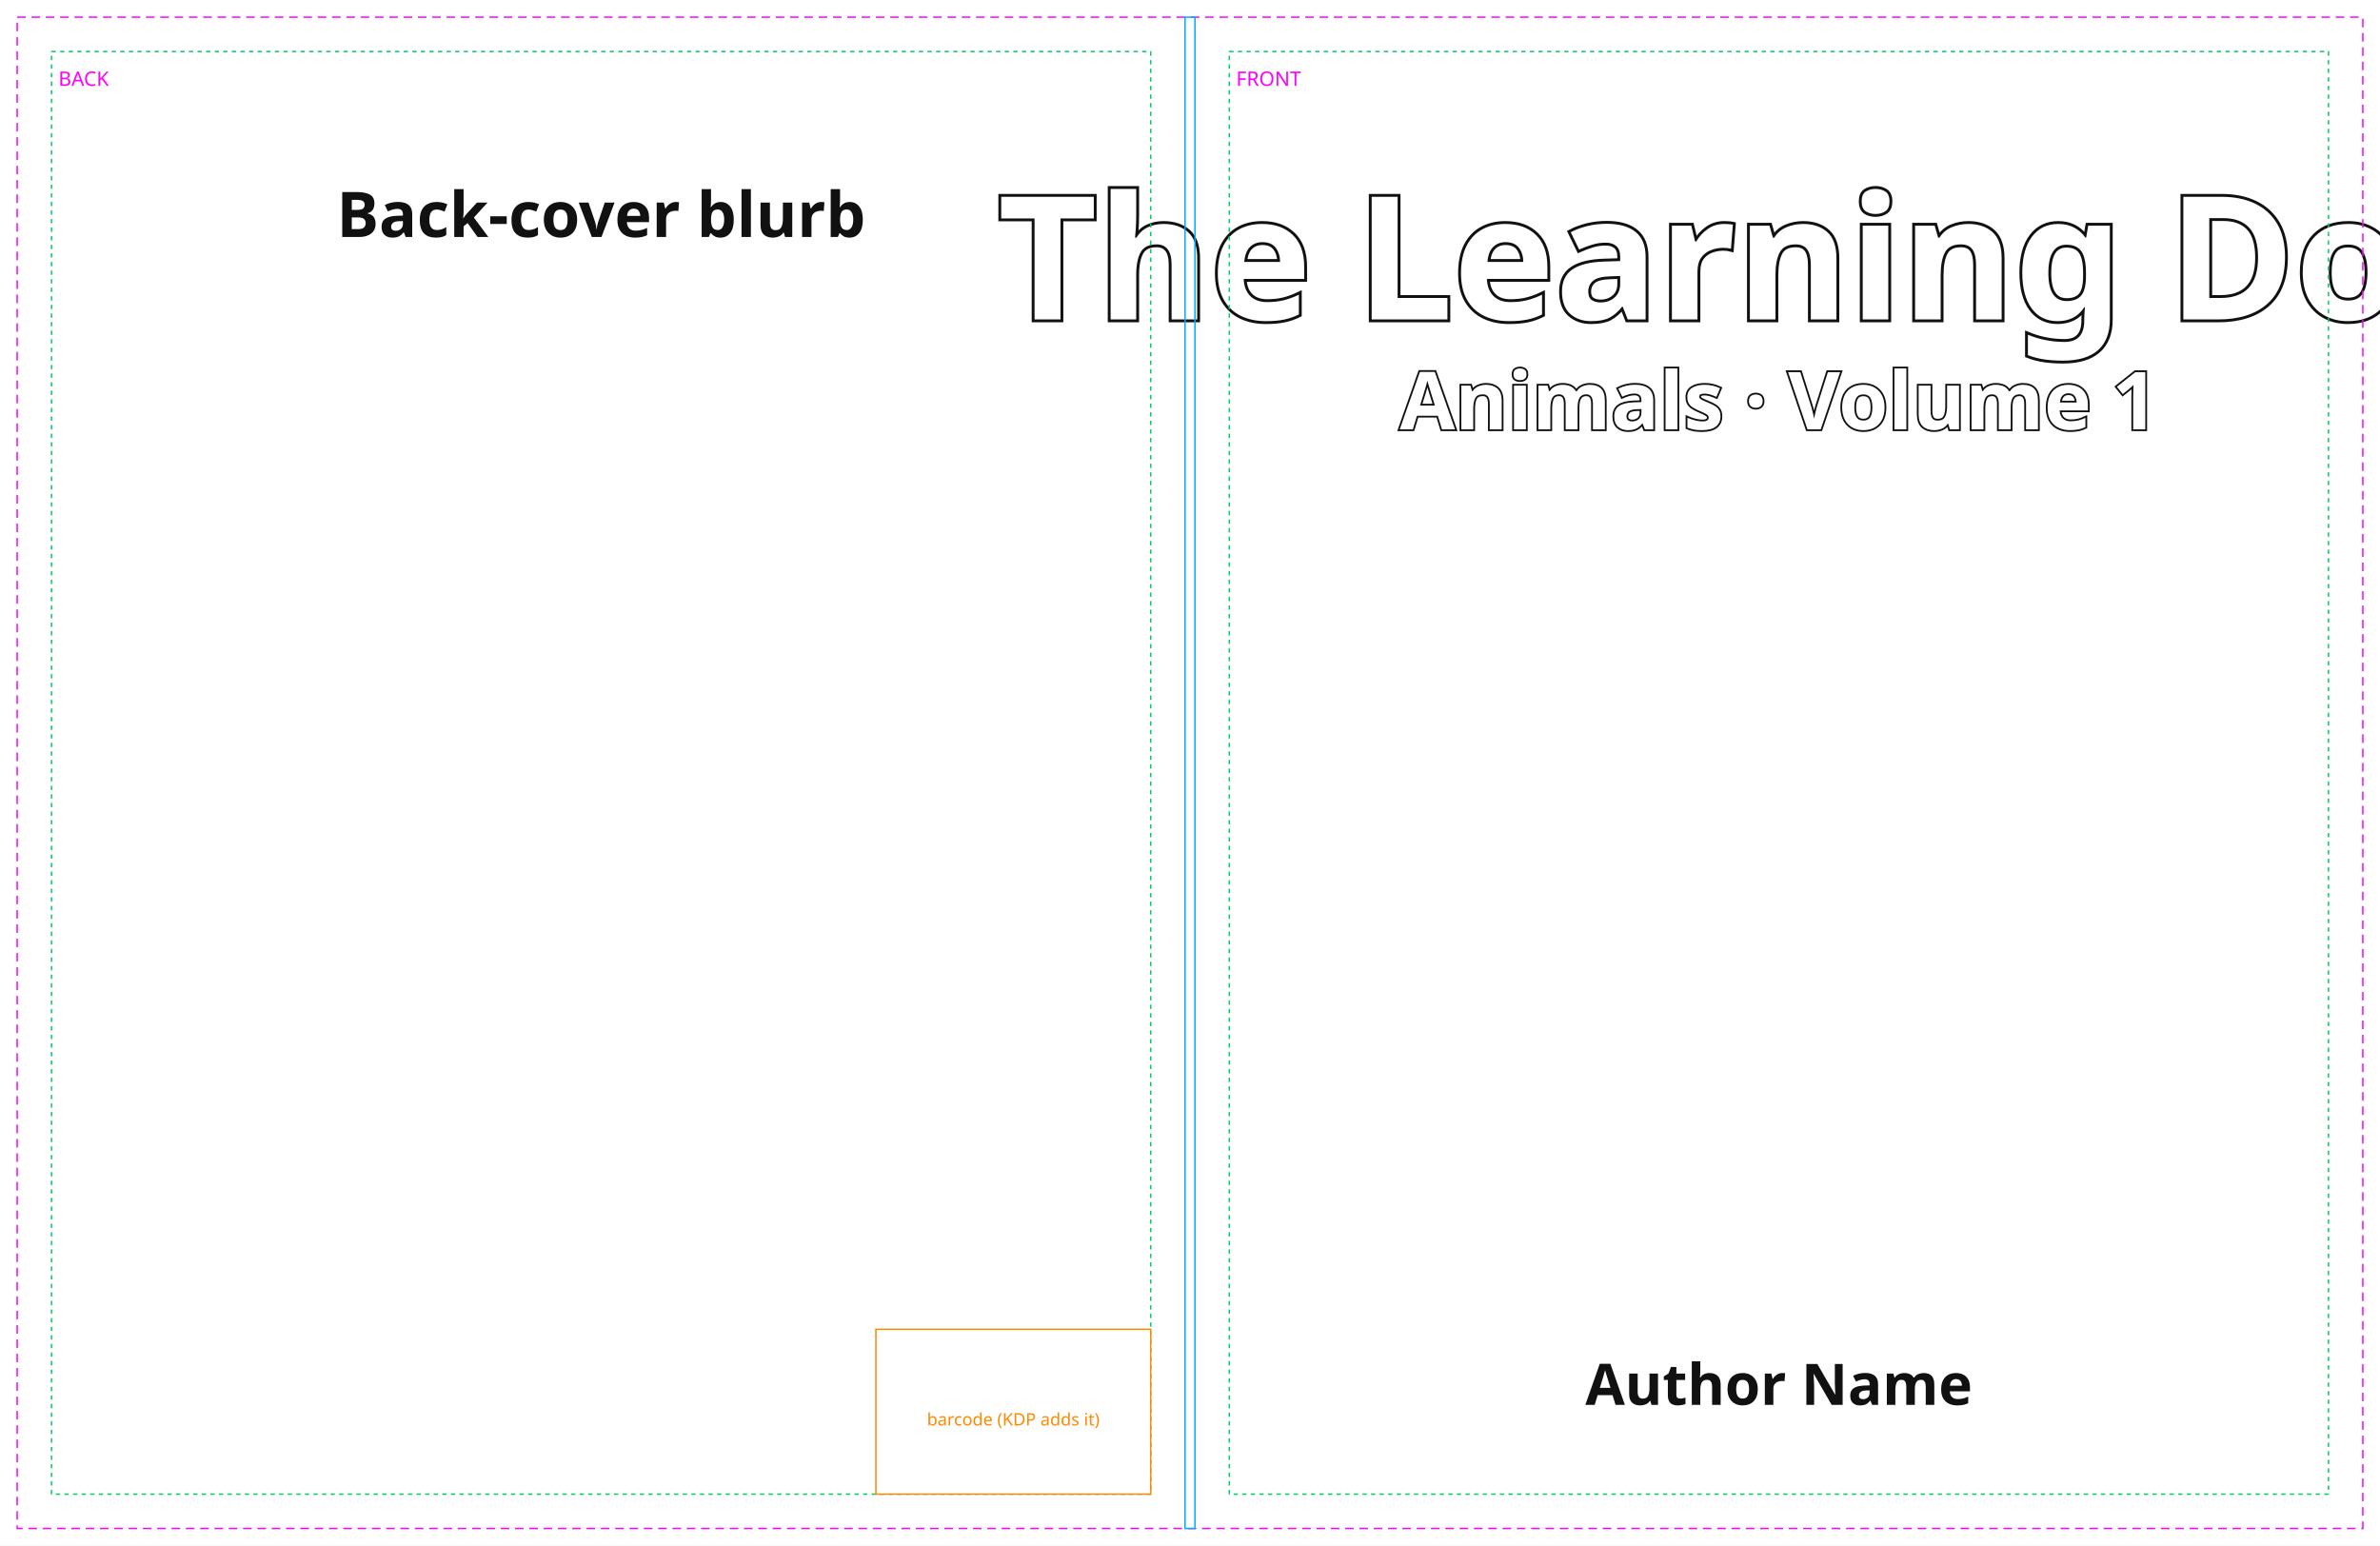
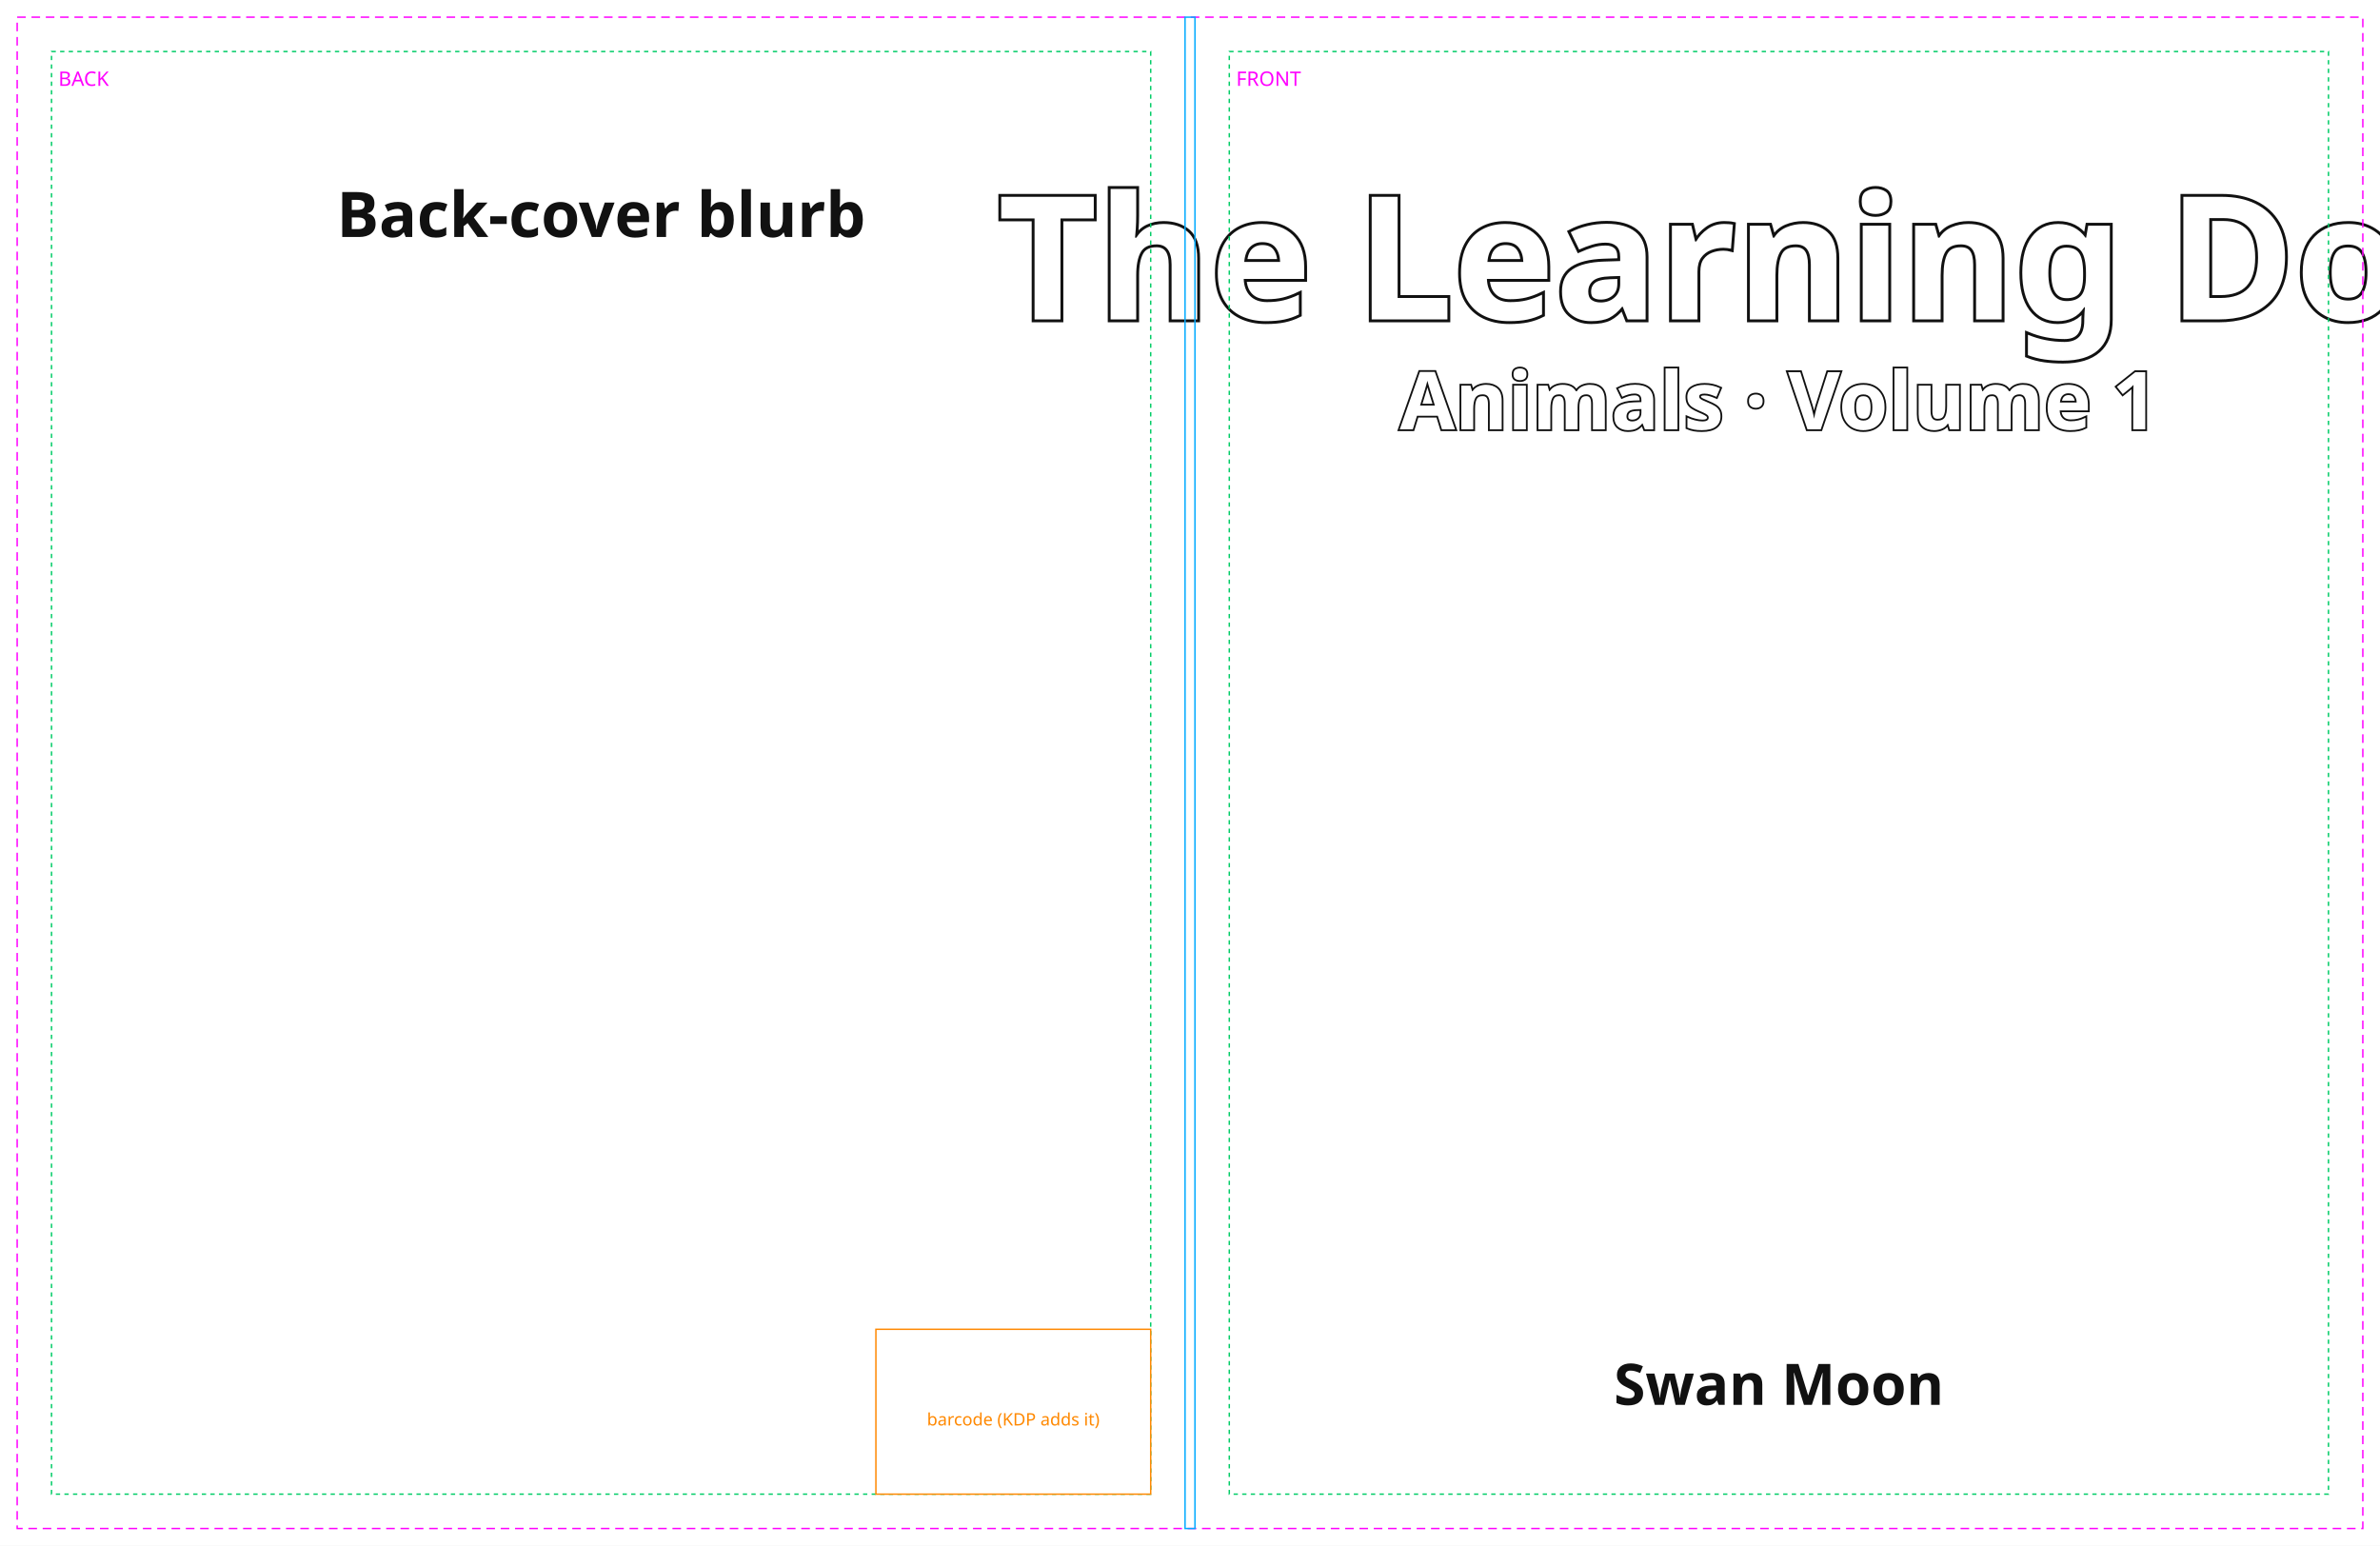
<svg xmlns="http://www.w3.org/2000/svg" width="17.322in" height="11.25in" viewBox="0 0 1662.92 1080.0">
  <g>
    <rect x="0" y="0" width="1662.92" height="1080.0" fill="#ffffff" />
  </g>
  <g>
    
  </g>
  <g>
    <text x="1242.92" y="223.2" text-anchor="middle" font-family="Fredoka" font-weight="600" font-size="120" fill="#ffffff" stroke="#111111" stroke-width="4" paint-order="stroke fill">The Learning Dojo</text>
    <text x="1242.92" y="300.0" text-anchor="middle" font-family="Fredoka" font-weight="600" font-size="56" fill="#ffffff" stroke="#111111" stroke-width="2.5" paint-order="stroke fill">Animals · Volume 1</text>
-     <text x="1242.92" y="981.6" text-anchor="middle" font-family="Fredoka" font-weight="600" font-size="40" fill="#111111">Author Name</text>
+     <text x="1242.92" y="981.6" text-anchor="middle" font-family="Fredoka" font-weight="600" font-size="40" fill="#111111">Swan Moon</text>
    <text x="420.0" y="165.6" text-anchor="middle" font-family="Fredoka" font-weight="600" font-size="44" fill="#111111">Back-cover blurb</text>
  </g>
  <g>
    <rect x="12.0" y="12.0" width="1638.92" height="1056" fill="none" stroke="#ff00ff" stroke-width="1" stroke-dasharray="6 4" />
    <rect x="828.0" y="12.0" width="6.92" height="1056" fill="none" stroke="#00aaff" stroke-width="1" />
    <rect x="36.0" y="36.0" width="768.0" height="1008.0" fill="none" stroke="#00cc66" stroke-width="1" stroke-dasharray="3 3" />
    <rect x="858.92" y="36.0" width="768.0" height="1008.0" fill="none" stroke="#00cc66" stroke-width="1" stroke-dasharray="3 3" />
    <rect x="612.0" y="928.8" width="192" height="115.2" fill="#ffffff" stroke="#ff8800" stroke-width="1" />
    <text x="708.0" y="996.0" text-anchor="middle" font-family="sans-serif" font-size="12" fill="#ff8800">barcode (KDP adds it)</text>
    <text x="40.8" y="60.0" font-family="sans-serif" font-size="14" fill="#ff00ff">BACK</text>
    <text x="863.72" y="60.0" font-family="sans-serif" font-size="14" fill="#ff00ff">FRONT</text>
  </g>
</svg>
